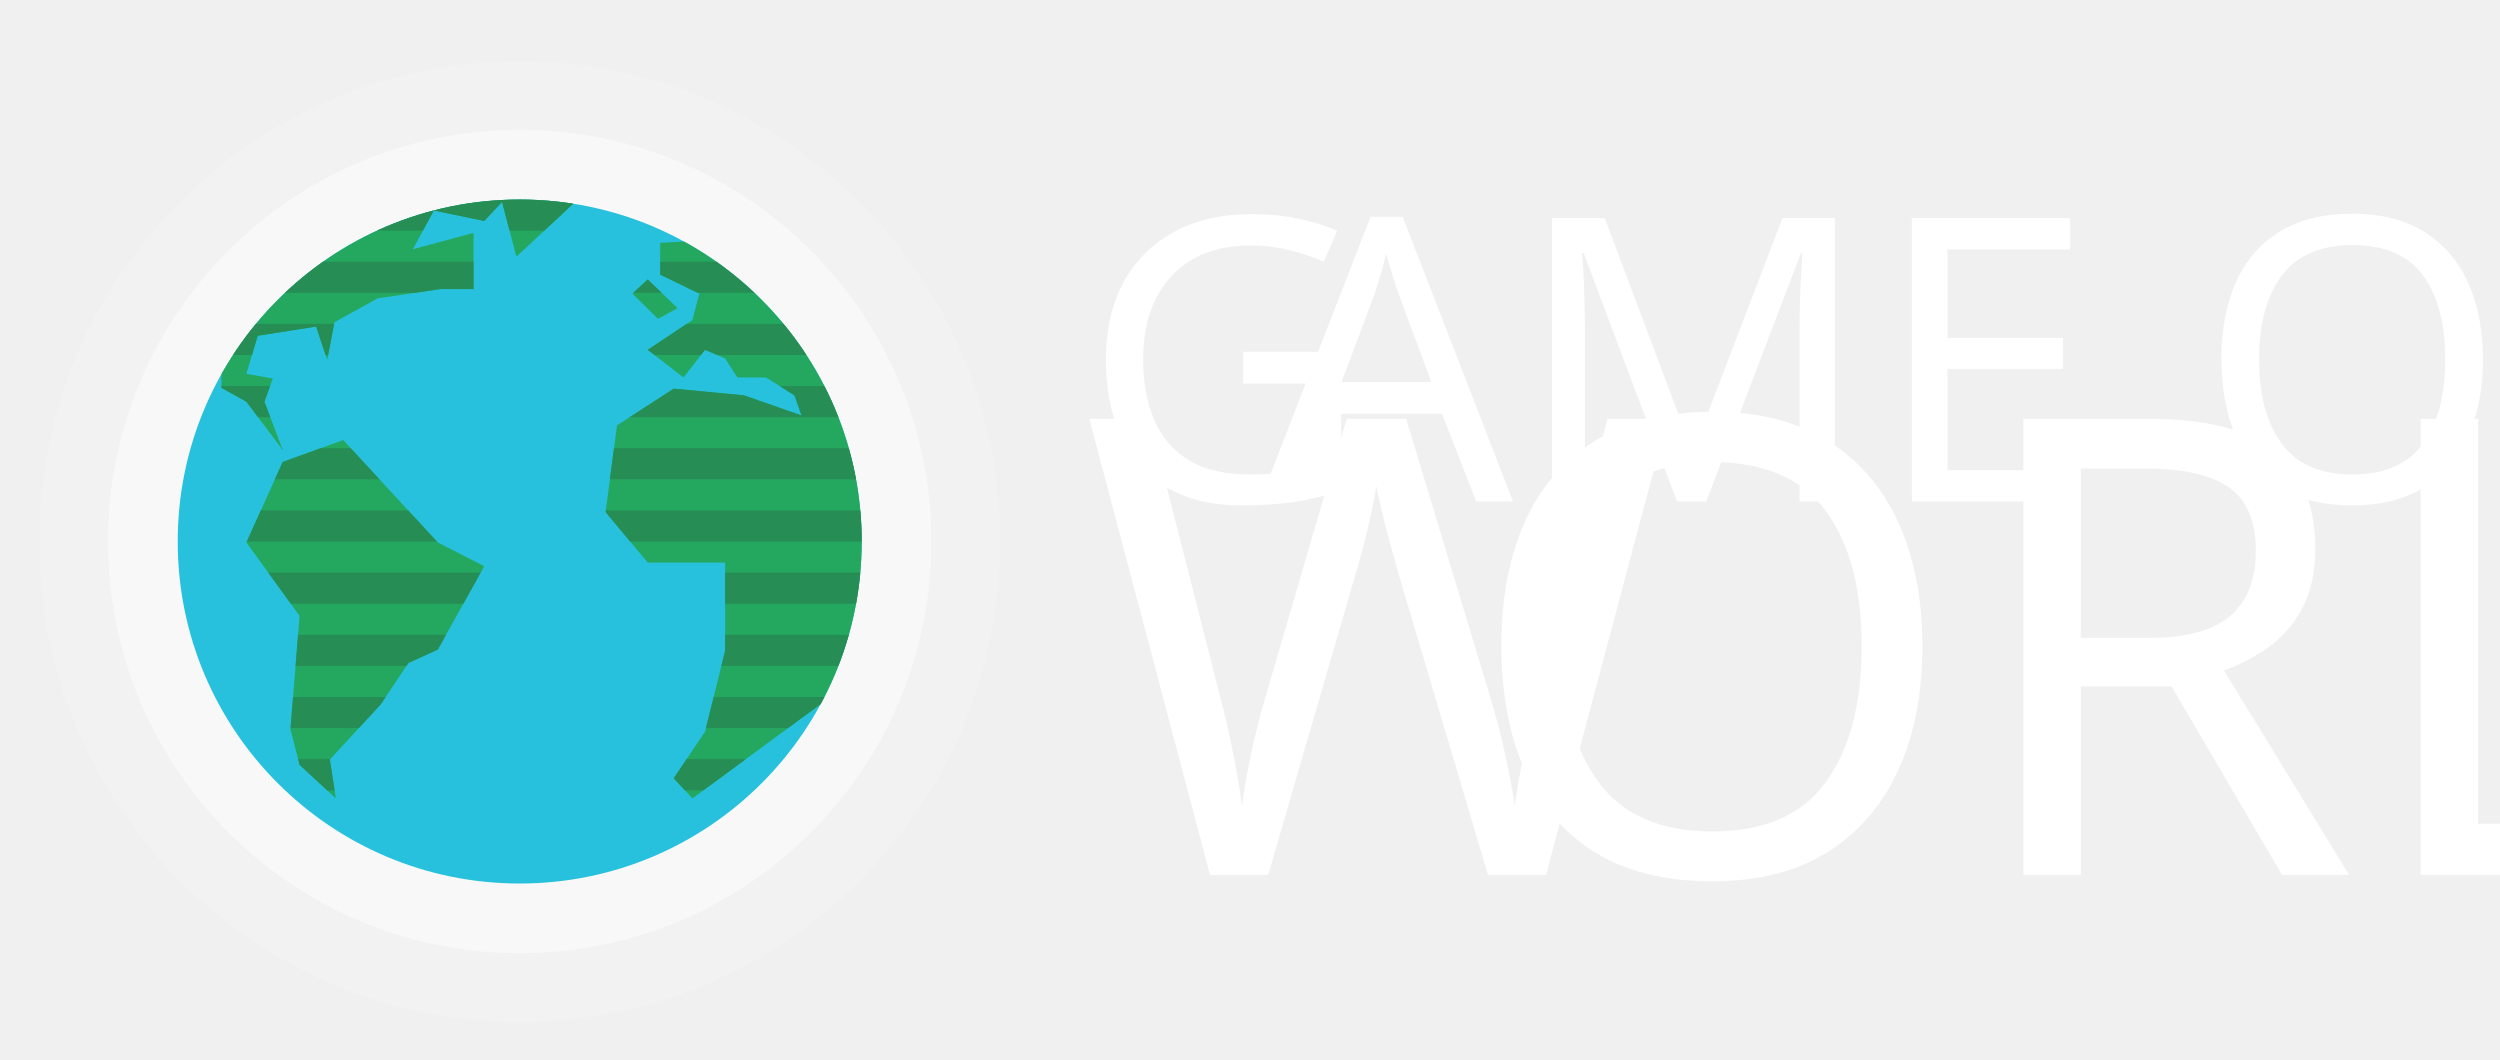
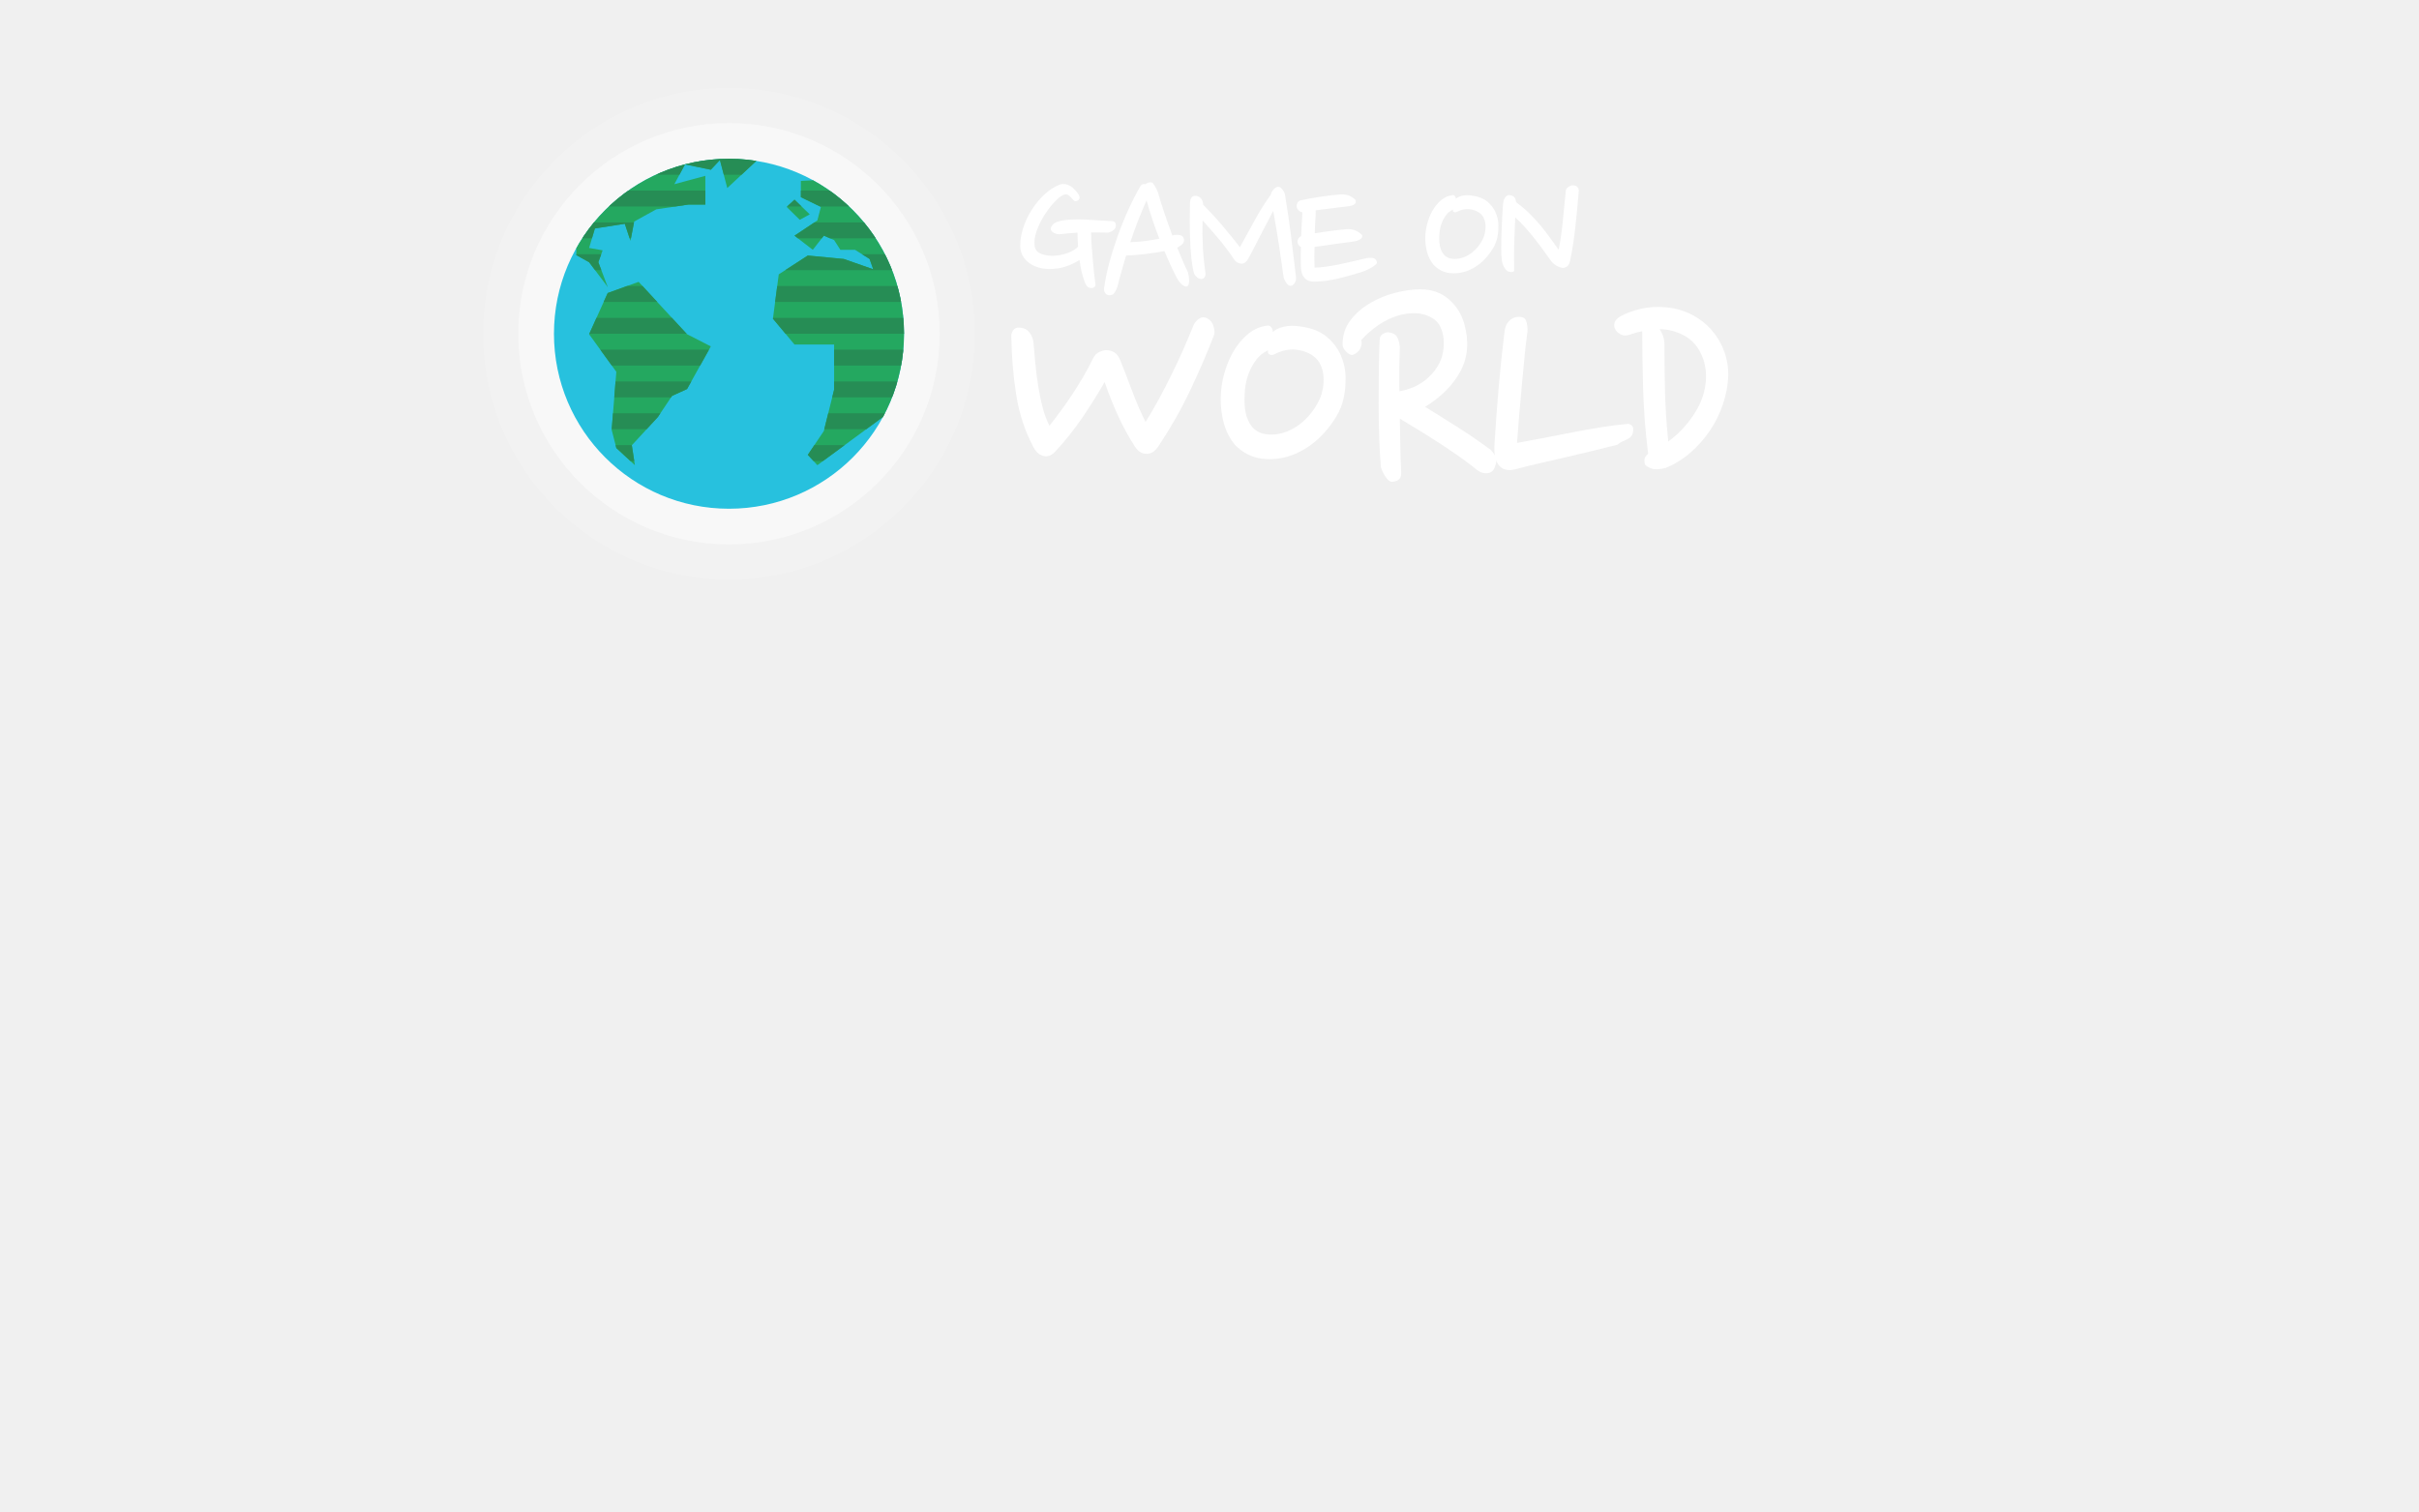
- <svg xmlns="http://www.w3.org/2000/svg" width="100%" height="100%" viewBox="0 0 677 287" version="1.1" xml:space="preserve" style="fill-rule:evenodd;clip-rule:evenodd;stroke-linejoin:round;stroke-miterlimit:1.414;">
-   <text x="292.911px" y="135.788px" style="font-family:'NanumPen';font-size:107.466px;fill:#fff;">G<tspan x="341.164px 385.225px 445.406px 484.094px 508.812px 550.616px " y="135.788px 135.788px 135.788px 135.788px 135.788px 135.788px ">AME ON</tspan>
-   </text>
-   <text x="292.911px" y="236.924px" style="font-family:'NanumPen';font-size:173px;fill:#fff;">W<tspan x="396.019px 463.316px 532.17px 599.294px " y="236.924px 236.924px 236.924px 236.924px ">ORLD</tspan>
-   </text>
-   <circle cx="140.737" cy="146.647" r="111.476" style="fill:#fff;fill-opacity:0.459;" />
-   <circle cx="140.737" cy="146.647" r="130.067" style="fill:#fff;fill-opacity:0.153;" />
-   <circle cx="140.737" cy="146.647" r="92.611" style="fill:#27c1de;" />
-   <clipPath id="_clip1">
-     <circle cx="140.737" cy="146.647" r="92.611" />
-   </clipPath>
-   <g clip-path="url(#_clip1)">
-     <clipPath id="_clip2">
-       <path d="M76.562,125.095l-9.839,21.799l14.405,19.888l-2.472,30.7l2.472,9.639l9.821,9.085l-1.625,-10.529l13.778,-14.946l7.515,-11.21l7.931,-3.611l12.585,-22.585l-12.585,-6.431l-25.614,-27.728l-16.372,5.929M187.505,216.206l-5.062,-5.46l8.484,-12.615l5.44,-21.902l0,-23.874l-20.957,0l-11.416,-13.686l3.085,-23.47l15.364,-9.95l19.027,1.814l15.595,5.455l-1.924,-5.455l-7.71,-4.842l-7.759,0l-3.305,-5.155l-5.44,-2.335l-5.84,7.49l-9.677,-7.49l12.095,-8.042l1.87,-7.176l-10.596,-5.157l0,-8.593l22.691,-1.231l91.441,74.137l-105.406,77.537M76.562,121.861l-4.957,-13.073l2.271,-6.298l-7.153,-1.262l3.062,-10.31l15.823,-2.484l3.003,9.047l1.953,-10.216l11.705,-6.471l16.913,-2.511l9.05,0l0,-15.216l-16.411,4.421l5.656,-10.484l13.656,2.829l4.82,-5.149l3.88,14.836l18.273,-17.055l-29.874,-10.365l-90.337,17.733l22.067,36.175l0,9.01l6.761,3.77l9.839,13.073M175.41,75.683l-4.168,3.83l6.96,6.831l5.278,-2.893l-8.07,-7.768" />
+ <svg xmlns="http://www.w3.org/2000/svg" width="100%" height="100%" viewBox="0 0 1280 800" version="1.1" xml:space="preserve" style="fill-rule:evenodd;clip-rule:evenodd;stroke-linejoin:round;stroke-miterlimit:1.414;">
+   <g transform="matrix(1.02516,0,0,1.02516,406.995,2.84215)">
+     <path d="M149.823,118.168C149.474,118.168 149.037,118.116 148.513,118.011C147.988,117.906 147.499,117.731 147.045,117.487C146.591,117.242 146.189,116.928 145.839,116.543C145.49,116.159 145.315,115.757 145.315,115.338C145.315,114.779 145.647,114.097 146.311,113.294C146.975,112.49 148.076,111.879 149.613,111.459C151.71,110.97 153.911,110.673 156.218,110.568C158.524,110.463 160.83,110.463 163.136,110.568C165.443,110.673 167.714,110.813 169.95,110.987C172.187,111.162 174.283,111.284 176.24,111.354C177.358,111.354 178.092,111.564 178.441,111.983C178.791,112.403 178.966,112.892 178.966,113.451C178.966,114.709 178.406,115.687 177.288,116.386C176.17,117.085 175.052,117.4 173.934,117.33C172.746,117.26 171.505,117.225 170.212,117.225C168.919,117.225 167.574,117.225 166.176,117.225C166.176,119.182 166.264,121.366 166.438,123.777C166.613,126.188 166.805,128.616 167.015,131.062C167.225,133.508 167.452,135.849 167.696,138.086C167.941,140.322 168.168,142.209 168.378,143.747C168.518,144.306 168.395,144.812 168.011,145.267C167.626,145.721 167.05,145.948 166.281,145.948C164.814,145.948 163.73,145.04 163.031,143.222C161.704,139.798 160.76,135.884 160.201,131.482C156.427,133.788 152.723,135.221 149.089,135.78C145.455,136.339 142.188,136.216 139.288,135.413C136.387,134.609 134.046,133.211 132.264,131.22C130.482,129.228 129.591,126.799 129.591,123.934C129.591,121.208 130.08,118.273 131.059,115.128C132.037,111.983 133.435,108.943 135.252,106.008C137.069,103.073 139.218,100.4 141.699,97.989C144.18,95.578 146.958,93.743 150.033,92.485C151.081,92.206 152.077,92.153 153.02,92.328C153.964,92.503 154.837,92.852 155.641,93.376C156.445,93.9 157.178,94.529 157.842,95.263C158.506,95.997 159.083,96.713 159.572,97.412C159.922,97.901 160.131,98.425 160.201,98.985C160.271,99.544 160.061,100.068 159.572,100.557C158.524,101.326 157.615,101.256 156.847,100.347C155.658,98.88 154.663,97.989 153.859,97.674C153.055,97.36 151.954,97.657 150.557,98.565C149.159,99.544 147.622,101.029 145.944,103.02C144.267,105.012 142.712,107.214 141.279,109.625C139.847,112.036 138.711,114.517 137.872,117.068C137.034,119.618 136.754,121.977 137.034,124.144C137.243,126.03 138.292,127.376 140.179,128.179C142.066,128.983 144.215,129.35 146.626,129.28C149.037,129.21 151.448,128.756 153.859,127.917C156.27,127.079 158.139,125.961 159.467,124.563C159.397,123.375 159.327,122.169 159.258,120.946C159.188,119.723 159.153,118.518 159.153,117.33C157.615,117.469 156.078,117.592 154.54,117.697C153.003,117.801 151.43,117.959 149.823,118.168Z" style="fill:white;fill-rule:nonzero;" />
+     <g transform="matrix(1,0,0,1,-3.76466,-1.26005)">
+       <path d="M183.683,145.948C183.333,147.136 182.879,148.202 182.32,149.145C181.761,150.089 181.167,150.63 180.538,150.77C179.21,151.12 178.197,150.91 177.498,150.141C176.799,149.372 176.519,148.394 176.659,147.206C177.218,143.013 178.127,138.593 179.385,133.945C180.643,129.298 182.11,124.65 183.788,120.003C185.465,115.355 187.299,110.848 189.291,106.48C191.283,102.112 193.327,98.146 195.424,94.582C195.773,94.023 196.175,93.691 196.629,93.586C197.084,93.481 197.485,93.498 197.835,93.638C198.184,93.359 198.604,93.114 199.093,92.904C199.582,92.695 200.071,92.59 200.56,92.59C200.77,92.59 200.997,92.625 201.242,92.695C201.486,92.765 201.748,92.974 202.028,93.324C202.308,93.673 202.639,94.18 203.024,94.844C203.408,95.508 203.88,96.469 204.439,97.727C205.417,101.291 206.553,104.96 207.846,108.734C209.139,112.507 210.484,116.281 211.882,120.055C212.092,119.985 212.284,119.933 212.458,119.898C212.633,119.863 212.825,119.811 213.035,119.741C213.804,119.671 214.677,119.706 215.656,119.846C216.634,119.985 217.298,120.475 217.648,121.313C218.067,122.361 217.997,123.27 217.438,124.039C216.879,124.807 215.865,125.576 214.398,126.345C215.306,128.581 216.215,130.765 217.123,132.897C218.032,135.028 218.975,137.107 219.954,139.134C220.024,139.484 220.128,140.025 220.268,140.759C220.408,141.493 220.495,142.227 220.53,142.96C220.565,143.694 220.513,144.376 220.373,145.005C220.233,145.634 219.954,146.053 219.534,146.263C219.045,146.472 218.539,146.437 218.014,146.158C217.49,145.878 216.984,145.511 216.494,145.057C216.005,144.603 215.568,144.114 215.184,143.589C214.8,143.065 214.503,142.593 214.293,142.174C213.105,139.868 211.969,137.544 210.886,135.203C209.803,132.862 208.772,130.503 207.794,128.127C204.858,128.686 201.661,129.175 198.202,129.595C194.742,130.014 191.335,130.294 187.981,130.433C187.212,133.089 186.461,135.692 185.727,138.243C184.993,140.794 184.312,143.362 183.683,145.948ZM198.569,101.92C195.354,109.118 192.558,116.316 190.182,123.515C194.865,123.375 199.861,122.781 205.173,121.732C202.657,115.373 200.456,108.769 198.569,101.92Z" style="fill:white;fill-rule:nonzero;" />
+     </g>
+     <g transform="matrix(1,0,0,1,-5.58023,-4.94484)">
+       <path d="M274.675,149.722C273.906,149.722 273.12,149.128 272.316,147.94C271.512,146.752 271.076,145.599 271.006,144.48C270.447,140.427 269.765,135.692 268.961,130.276C268.158,124.86 267.092,118.448 265.764,111.04C263.668,115.023 261.606,118.972 259.579,122.886C257.553,126.799 255.526,130.713 253.499,134.626C252.241,137.072 250.948,138.295 249.62,138.295C247.664,138.295 246.126,137.282 245.008,135.255C242.562,131.691 240.029,128.354 237.408,125.244C234.787,122.134 232.079,119.042 229.284,115.967C229.144,120.649 229.196,125.244 229.441,129.752C229.685,134.26 230.122,138.645 230.751,142.908C230.891,143.677 230.804,144.358 230.489,144.952C230.175,145.546 229.843,145.913 229.493,146.053C228.515,146.402 227.536,146.193 226.558,145.424C225.58,144.655 224.986,143.817 224.776,142.908C224.147,140.392 223.693,137.597 223.413,134.522C223.134,131.447 222.941,128.337 222.837,125.192C222.732,122.047 222.679,118.937 222.679,115.862C222.679,112.787 222.714,109.992 222.784,107.476C222.784,104.68 223.693,103.283 225.51,103.283C226.628,103.283 227.571,103.684 228.34,104.488C229.109,105.292 229.528,106.427 229.598,107.895C233.092,111.389 236.395,114.971 239.504,118.64C242.614,122.309 245.637,126.03 248.572,129.804C251.018,125.401 253.499,120.876 256.015,116.229C258.531,111.581 261.361,107.056 264.506,102.654C264.646,101.885 265.03,101.099 265.659,100.295C266.288,99.491 266.987,98.95 267.756,98.67C268.525,98.39 269.328,98.705 270.167,99.613C271.006,100.522 271.565,101.57 271.844,102.758C273.032,109.817 274.063,116.875 274.937,123.934C275.81,130.992 276.666,138.051 277.505,145.109C277.645,146.437 277.4,147.538 276.771,148.412C276.142,149.285 275.443,149.722 274.675,149.722Z" style="fill:white;fill-rule:nonzero;" />
+     </g>
+     <g transform="matrix(1,0,0,1,-5.32632,-1.23263)">
+       <path d="M311.365,119.846C311.644,120.544 311.365,121.226 310.526,121.89C309.688,122.554 308.36,122.99 306.543,123.2C303.398,123.619 300.183,124.056 296.898,124.51C293.614,124.965 290.259,125.436 286.835,125.926C286.695,129.49 286.695,133.054 286.835,136.618C288.442,136.618 290.382,136.461 292.653,136.146C294.924,135.832 297.248,135.43 299.624,134.941C302,134.452 304.289,133.945 306.49,133.421C308.692,132.897 310.561,132.46 312.099,132.111C312.867,131.901 313.671,131.744 314.51,131.639C315.348,131.534 316.1,131.534 316.764,131.639C317.428,131.744 317.969,132.006 318.388,132.425C318.808,132.844 319.017,133.438 319.017,134.207C319.017,134.417 318.773,134.731 318.284,135.151C317.794,135.57 317.183,136.007 316.449,136.461C315.715,136.915 314.947,137.335 314.143,137.719C313.339,138.103 312.623,138.4 311.994,138.61C307.661,140.008 303.398,141.213 299.205,142.227C295.012,143.24 290.923,143.782 286.94,143.851C284.633,143.921 282.886,143.31 281.698,142.017C280.51,140.724 279.881,138.855 279.811,136.409C279.672,132.984 279.672,129.525 279.811,126.03C278.623,125.332 278.029,124.353 278.029,123.095C278.169,121.767 278.798,120.859 279.916,120.37C280.056,118.343 280.161,116.299 280.231,114.237C280.301,112.176 280.405,110.131 280.545,108.105C279.776,107.965 279.095,107.581 278.501,106.952C277.907,106.323 277.61,105.624 277.61,104.855C277.61,104.226 277.75,103.649 278.029,103.125C278.309,102.601 278.833,102.199 279.602,101.92C280.86,101.64 282.397,101.326 284.214,100.976C286.031,100.627 287.901,100.312 289.823,100.033C291.744,99.753 293.596,99.509 295.378,99.299C297.161,99.089 298.681,98.95 299.939,98.88C301.406,98.74 302.821,98.88 304.184,99.299C305.547,99.718 306.822,100.522 308.01,101.71C308.29,102.688 308.098,103.422 307.434,103.911C306.77,104.401 305.914,104.715 304.866,104.855C303.817,104.995 302.559,105.152 301.092,105.327C299.624,105.501 298.104,105.694 296.532,105.903C294.959,106.113 293.387,106.305 291.814,106.48C290.242,106.655 288.757,106.847 287.359,107.056C287.359,107.196 287.376,107.353 287.411,107.528C287.446,107.703 287.464,107.86 287.464,108C287.324,109.817 287.219,111.634 287.149,113.451C287.079,115.268 287.01,117.085 286.94,118.902C289.875,118.413 292.88,117.976 295.955,117.592C299.03,117.207 301.476,116.945 303.293,116.805C304.761,116.666 306.193,116.84 307.591,117.33C308.989,117.819 310.247,118.657 311.365,119.846Z" style="fill:white;fill-rule:nonzero;" />
+     </g>
+     <g transform="matrix(1,0,0,1,-3.67221,-3.82044)">
+       <path d="M379.504,123.724C379.085,125.681 378.333,127.55 377.25,129.333C376.167,131.115 374.926,132.774 373.529,134.312C372.131,135.849 370.611,137.177 368.969,138.295C367.326,139.414 365.667,140.287 363.989,140.916C360.914,142.034 357.857,142.401 354.817,142.017C351.777,141.633 349.069,140.252 346.692,137.876C345.085,135.919 343.949,133.718 343.285,131.272C342.622,128.826 342.307,126.327 342.342,123.777C342.377,121.226 342.726,118.762 343.39,116.386C344.054,114.01 344.91,111.879 345.959,109.992C347.217,107.755 348.719,105.903 350.466,104.436C352.213,102.968 354.135,102.094 356.232,101.815C356.791,101.675 357.245,101.815 357.595,102.234C357.944,102.654 358.119,103.143 358.119,103.702C358.818,103.003 359.901,102.479 361.369,102.129C362.836,101.78 364.478,101.745 366.295,102.025C369.65,102.444 372.306,103.457 374.263,105.065C376.219,106.672 377.669,108.541 378.613,110.673C379.556,112.805 380.046,115.041 380.081,117.382C380.115,119.723 379.923,121.837 379.504,123.724ZM356.651,109.258C355.253,109.887 354.083,110.813 353.139,112.036C352.196,113.259 351.427,114.639 350.833,116.177C350.239,117.714 349.855,119.374 349.68,121.156C349.505,122.938 349.488,124.668 349.628,126.345C349.837,128.791 350.571,130.8 351.829,132.373C353.087,133.945 355.044,134.731 357.699,134.731C359.237,134.731 360.757,134.434 362.26,133.84C363.762,133.246 365.142,132.46 366.4,131.482C367.658,130.503 368.811,129.333 369.86,127.97C370.908,126.607 371.747,125.192 372.376,123.724C372.725,122.955 373.005,121.995 373.214,120.841C373.424,119.688 373.494,118.5 373.424,117.277C373.354,116.054 373.074,114.884 372.585,113.765C372.096,112.647 371.327,111.704 370.279,110.935C368.811,109.887 367.064,109.258 365.038,109.048C363.011,108.838 360.879,109.293 358.643,110.411C358.224,110.69 357.752,110.743 357.228,110.568C356.704,110.393 356.511,109.957 356.651,109.258Z" style="fill:white;fill-rule:nonzero;" />
+     </g>
+     <g transform="matrix(1,0,0,1,-5.73807,-7.11802)">
+       <path d="M423.637,102.968C423.148,108.908 422.571,114.971 421.907,121.156C421.244,127.341 420.352,133.159 419.234,138.61C418.955,139.938 418.57,140.881 418.081,141.44C417.592,141.999 416.893,142.384 415.985,142.593C415.216,142.733 414.15,142.489 412.787,141.86C411.425,141.231 410.289,140.322 409.38,139.134C408.192,137.527 406.917,135.762 405.554,133.84C404.191,131.918 402.724,129.962 401.151,127.97C399.579,125.978 397.936,124.004 396.224,122.047C394.512,120.09 392.712,118.273 390.826,116.596C390.616,121.208 390.441,125.768 390.301,130.276C390.162,134.784 390.162,139.309 390.301,143.851C390.301,144.48 389.742,144.795 388.624,144.795C387.296,144.795 386.213,144.114 385.374,142.751C384.536,141.388 384.047,140.008 383.907,138.61C383.697,137.212 383.592,135.203 383.592,132.582C383.592,129.962 383.645,127.219 383.75,124.353C383.854,121.488 383.977,118.727 384.116,116.072C384.256,113.416 384.396,111.319 384.536,109.782C384.676,108.105 385.077,106.882 385.741,106.113C386.405,105.344 387.052,104.995 387.681,105.065C389.078,105.204 390.004,105.606 390.459,106.27C390.913,106.934 391.175,107.755 391.245,108.734C393.761,110.551 396.084,112.507 398.216,114.604C400.348,116.701 402.304,118.832 404.086,120.999C405.869,123.165 407.511,125.314 409.013,127.446C410.516,129.577 411.931,131.517 413.259,133.264C414.098,129.071 414.779,124.388 415.303,119.217C415.827,114.045 416.369,108.629 416.928,102.968C416.858,102.269 417.277,101.588 418.186,100.924C419.095,100.26 419.933,99.963 420.702,100.033C422.659,100.173 423.637,101.151 423.637,102.968Z" style="fill:white;fill-rule:nonzero;" />
+     </g>
+   </g>
+   <g transform="matrix(1.63946,0,0,1.63946,346.407,-374.978)">
+     <g transform="matrix(1,0,0,1,-0.249854,-0.616754)">
+       <path d="M180.732,337.679C178.568,343.276 176.05,349.115 173.177,355.196C170.304,361.278 166.89,367.304 162.935,373.274C161.816,374.99 160.547,375.848 159.129,375.848C158.234,375.848 157.488,375.643 156.891,375.232C156.294,374.822 155.771,374.281 155.324,373.609C153.384,370.625 151.63,367.453 150.063,364.095C148.496,360.737 146.966,356.931 145.474,352.678C143.31,356.484 140.903,360.327 138.254,364.207C135.605,368.087 132.713,371.707 129.579,375.065C128.982,375.736 128.367,376.184 127.732,376.408C127.098,376.632 126.594,376.706 126.221,376.632C124.654,376.408 123.423,375.438 122.527,373.721C119.766,368.572 117.901,362.901 116.931,356.708C115.961,350.514 115.438,344.171 115.364,337.679C115.364,337.082 115.587,336.485 116.035,335.888C116.483,335.291 117.155,335.03 118.05,335.104C119.393,335.179 120.438,335.683 121.184,336.616C121.93,337.548 122.378,338.686 122.527,340.029C122.677,341.895 122.863,344.003 123.087,346.354C123.311,348.704 123.609,351.111 123.982,353.573C124.356,356.036 124.841,358.424 125.438,360.737C126.035,363.05 126.781,365.065 127.676,366.781C128.796,365.364 129.99,363.797 131.258,362.08C132.527,360.364 133.777,358.573 135.008,356.708C136.239,354.842 137.414,352.958 138.534,351.055C139.653,349.152 140.66,347.268 141.556,345.402C142.153,344.134 142.899,343.313 143.795,342.94C144.69,342.567 145.399,342.38 145.921,342.38C148.16,342.38 149.69,343.462 150.511,345.626C151.779,348.76 153.066,352.081 154.372,355.588C155.678,359.095 157.115,362.416 158.682,365.55C160.025,363.461 161.405,361.11 162.823,358.498C164.241,355.887 165.622,353.219 166.965,350.495C168.308,347.772 169.595,345.029 170.826,342.268C172.058,339.507 173.158,336.895 174.128,334.433C174.502,333.537 175.136,332.791 176.031,332.194C176.927,331.597 177.897,331.635 178.942,332.306C179.762,332.828 180.341,333.668 180.677,334.825C181.012,335.981 181.031,336.933 180.732,337.679Z" style="fill:white;fill-rule:nonzero;" />
+     </g>
+     <path d="M222.372,357.267C221.924,359.357 221.122,361.353 219.965,363.256C218.808,365.158 217.484,366.931 215.991,368.572C214.499,370.214 212.876,371.632 211.122,372.826C209.369,374.02 207.596,374.953 205.805,375.624C202.522,376.818 199.257,377.21 196.011,376.799C192.765,376.389 189.874,374.915 187.337,372.378C185.62,370.289 184.408,367.938 183.699,365.326C182.99,362.715 182.654,360.047 182.691,357.323C182.729,354.599 183.102,351.969 183.811,349.432C184.52,346.895 185.434,344.619 186.553,342.604C187.896,340.216 189.501,338.239 191.366,336.671C193.232,335.104 195.284,334.172 197.522,333.873C198.119,333.724 198.604,333.873 198.978,334.321C199.351,334.769 199.537,335.291 199.537,335.888C200.283,335.142 201.44,334.582 203.007,334.209C204.574,333.836 206.328,333.799 208.268,334.097C211.85,334.545 214.686,335.627 216.775,337.343C218.864,339.059 220.413,341.056 221.42,343.332C222.428,345.607 222.95,347.995 222.987,350.495C223.025,352.995 222.819,355.252 222.372,357.267ZM197.97,341.82C196.478,342.492 195.228,343.481 194.22,344.787C193.213,346.093 192.392,347.566 191.758,349.208C191.124,350.85 190.713,352.622 190.527,354.525C190.34,356.428 190.321,358.275 190.471,360.065C190.695,362.677 191.478,364.823 192.821,366.502C194.164,368.181 196.254,369.02 199.09,369.02C200.731,369.02 202.354,368.703 203.959,368.069C205.563,367.434 207.037,366.595 208.38,365.55C209.723,364.506 210.954,363.256 212.074,361.8C213.193,360.345 214.089,358.834 214.76,357.267C215.133,356.446 215.432,355.42 215.656,354.189C215.879,352.958 215.954,351.689 215.879,350.383C215.805,349.077 215.506,347.827 214.984,346.634C214.462,345.44 213.641,344.432 212.521,343.611C210.954,342.492 209.089,341.82 206.925,341.597C204.761,341.373 202.485,341.858 200.097,343.052C199.649,343.35 199.145,343.406 198.586,343.22C198.026,343.033 197.821,342.567 197.97,341.82Z" style="fill:white;fill-rule:nonzero;" />
+     <path d="M234.348,379.094C234.125,376.333 233.957,373.199 233.845,369.692C233.733,366.184 233.677,362.584 233.677,358.89C233.677,355.196 233.695,351.559 233.733,347.977C233.77,344.395 233.863,341.149 234.013,338.239C234.013,337.492 234.367,336.914 235.076,336.504C235.785,336.093 236.363,335.925 236.811,336C238.154,336.149 239.068,336.616 239.553,337.399C240.038,338.183 240.355,339.283 240.505,340.701C240.43,343.089 240.374,345.477 240.337,347.865C240.3,350.253 240.318,352.641 240.393,355.029C243.751,354.432 246.568,353.2 248.844,351.335C251.12,349.469 252.743,347.342 253.713,344.955C254.086,344.059 254.366,342.977 254.552,341.708C254.739,340.44 254.758,339.153 254.608,337.847C254.459,336.541 254.105,335.31 253.545,334.153C252.985,332.996 252.146,332.082 251.026,331.411C249.385,330.441 247.594,329.918 245.654,329.844C243.713,329.769 241.717,330.049 239.665,330.683C237.613,331.317 235.598,332.306 233.621,333.649C231.643,334.993 229.796,336.597 228.08,338.462C228.304,339.582 228.155,340.57 227.632,341.429C227.11,342.287 226.364,342.902 225.394,343.276C224.797,343.425 224.088,343.108 223.267,342.324C222.446,341.541 222.036,340.738 222.036,339.918C222.036,336.933 222.875,334.34 224.554,332.138C226.233,329.937 228.341,328.09 230.878,326.598C233.416,325.105 236.139,323.986 239.05,323.24C241.96,322.493 244.646,322.12 247.109,322.12C250.765,322.12 253.825,323.184 256.287,325.31C258.75,327.437 260.429,330.105 261.324,333.314C262.891,338.91 262.5,343.947 260.149,348.424C257.798,352.902 253.974,356.782 248.676,360.065C252.556,362.453 256.194,364.729 259.589,366.893C262.985,369.057 266.399,371.408 269.831,373.945C270.279,374.393 270.783,375.046 271.342,375.904C271.902,376.762 271.809,378.049 271.062,379.766C270.615,380.81 269.85,381.389 268.768,381.501C267.686,381.613 266.622,381.295 265.578,380.549C263.936,379.206 262.089,377.807 260.037,376.352C257.985,374.897 255.84,373.441 253.601,371.986C251.362,370.531 249.124,369.113 246.885,367.733C244.646,366.352 242.52,365.065 240.505,363.871C240.579,366.856 240.635,369.822 240.673,372.77C240.71,375.717 240.803,378.609 240.952,381.445C240.952,382.489 240.654,383.217 240.057,383.627C239.46,384.038 238.714,384.243 237.818,384.243C237.371,384.168 236.96,383.926 236.587,383.515C236.214,383.105 235.86,382.62 235.524,382.06C235.188,381.501 234.908,380.941 234.684,380.381C234.46,379.822 234.348,379.393 234.348,379.094Z" style="fill:white;fill-rule:nonzero;" />
+     <path d="M281.696,335.888C281.323,338.5 280.987,341.391 280.689,344.563C280.39,347.734 280.092,350.943 279.793,354.189C279.495,357.435 279.215,360.588 278.954,363.647C278.693,366.707 278.487,369.393 278.338,371.707C280.875,371.259 283.692,370.736 286.789,370.139C289.886,369.542 293.039,368.927 296.247,368.293C299.456,367.658 302.609,367.099 305.706,366.614C308.803,366.129 311.619,365.774 314.157,365.55C314.381,365.55 314.642,365.625 314.94,365.774C315.537,366.073 315.836,366.558 315.836,367.229C315.836,368.199 315.649,368.927 315.276,369.412C314.903,369.897 314.455,370.27 313.933,370.531C313.41,370.792 312.869,371.035 312.31,371.259C311.75,371.483 311.246,371.818 310.799,372.266C308.485,372.863 305.948,373.497 303.187,374.169C300.426,374.841 297.591,375.512 294.68,376.184C291.77,376.855 288.86,377.527 285.95,378.199C283.039,378.87 280.316,379.542 277.778,380.213C275.465,380.81 273.712,380.4 272.518,378.982C271.324,377.564 270.839,375.251 271.062,372.042C271.436,365.998 271.883,359.935 272.406,353.853C272.928,347.772 273.562,341.708 274.308,335.664C274.458,334.396 274.887,333.351 275.596,332.53C276.305,331.709 277.181,331.224 278.226,331.075C279.942,330.851 280.969,331.28 281.304,332.362C281.64,333.444 281.771,334.619 281.696,335.888Z" style="fill:white;fill-rule:nonzero;" />
+     <path d="M314.94,336.671C313.821,337.119 312.851,337.157 312.03,336.783C311.209,336.41 310.612,335.925 310.239,335.328C309.717,334.582 309.567,333.799 309.791,332.978C310.015,332.157 310.649,331.448 311.694,330.851C313.41,329.881 315.574,329.079 318.186,328.444C320.798,327.81 323.596,327.642 326.581,327.941C329.566,328.239 332.308,329.041 334.808,330.347C337.308,331.653 339.435,333.314 341.188,335.328C342.942,337.343 344.285,339.638 345.218,342.212C346.151,344.787 346.58,347.492 346.505,350.327C346.356,353.312 345.778,356.297 344.77,359.282C343.763,362.267 342.382,365.065 340.629,367.677C338.875,370.289 336.786,372.658 334.361,374.785C331.935,376.911 329.268,378.572 326.357,379.766C324.343,380.288 322.813,380.363 321.768,379.99C320.723,379.616 320.014,379.169 319.641,378.646C319.492,378.273 319.436,377.77 319.473,377.135C319.511,376.501 319.903,375.848 320.649,375.176C319.753,367.938 319.212,360.942 319.026,354.189C318.839,347.436 318.746,341.261 318.746,335.664C317.477,335.888 316.209,336.224 314.94,336.671ZM327.141,335.216C326.693,335.142 326.227,335.086 325.742,335.048C325.257,335.011 324.79,334.993 324.343,334.993C324.79,335.589 325.163,336.317 325.462,337.175C325.76,338.033 325.91,338.873 325.91,339.694C325.91,344.246 325.966,349.133 326.078,354.357C326.189,359.58 326.544,365.214 327.141,371.259C330.424,368.871 333.241,365.867 335.592,362.248C337.942,358.629 339.192,354.805 339.342,350.775C339.416,347.044 338.483,343.742 336.543,340.869C334.603,337.996 331.469,336.112 327.141,335.216Z" style="fill:white;fill-rule:nonzero;" />
+   </g>
+   <g transform="matrix(0.922689,0,0,0.922689,65.5536,-11.0218)">
+     <circle cx="347.011" cy="203.393" r="120.816" style="fill:white;fill-opacity:0.459;" />
+   </g>
+   <g transform="matrix(1.07657,0,0,1.07657,12.1548,-42.3203)">
+     <circle cx="347.011" cy="203.393" r="120.816" style="fill:white;fill-opacity:0.153;" />
+   </g>
+   <g transform="matrix(0.766547,0,0,0.766547,119.737,20.7364)">
+     <circle cx="347.011" cy="203.393" r="120.816" style="fill:rgb(39,193,222);" />
+     <clipPath id="_clip1">
+       <circle cx="347.011" cy="203.393" r="120.816" />
    </clipPath>
-     <g clip-path="url(#_clip2)">
-       <rect x="-20.359" y="42.1" width="313.271" height="251.736" style="fill:#24a860;" />
-       <g id="Layer2">
-         <rect x="-57.076" y="171.904" width="395.627" height="8.419" style="fill:#268d55;" />
-         <rect x="-57.076" y="155.066" width="395.627" height="8.419" style="fill:#268d55;" />
-         <rect x="-57.076" y="188.743" width="395.627" height="8.419" style="fill:#268d55;" />
-         <rect x="-57.076" y="222.419" width="395.627" height="8.419" style="fill:#268d55;" />
-         <rect x="-57.076" y="205.581" width="395.627" height="8.419" style="fill:#268d55;" />
-         <rect x="-57.076" y="70.874" width="395.627" height="8.419" style="fill:#268d55;" />
-         <rect x="-57.076" y="54.036" width="395.627" height="8.419" style="fill:#268d55;" />
-         <rect x="-57.076" y="87.712" width="395.627" height="8.419" style="fill:#268d55;" />
-         <rect x="-57.076" y="121.389" width="395.627" height="8.419" style="fill:#268d55;" />
-         <rect x="-57.076" y="104.551" width="395.627" height="8.419" style="fill:#268d55;" />
-         <rect x="-57.076" y="138.228" width="395.627" height="8.419" style="fill:#268d55;" />
+     <g clip-path="url(#_clip1)">
+       <g transform="matrix(1.30455,0,0,1.30455,-156.203,-27.0517)">
+         <clipPath id="_clip2">
+           <path d="M321.562,155.095L311.723,176.894L326.128,196.782L323.656,227.482L326.128,237.121L335.949,246.206L334.324,235.677L348.102,220.731L355.617,209.521L363.548,205.91L376.133,183.325L363.548,176.894L337.934,149.166L321.562,155.095M432.505,246.206L427.443,240.746L435.927,228.131L441.367,206.229L441.367,182.355L420.41,182.355L408.994,168.669L412.079,145.199L427.443,135.249L446.47,137.063L462.065,142.518L460.141,137.063L452.431,132.221L444.672,132.221L441.367,127.066L435.927,124.731L430.087,132.221L420.41,124.731L432.505,116.689L434.375,109.513L423.779,104.356L423.779,95.763L446.47,94.532L537.911,168.669L432.505,246.206M321.562,151.861L316.605,138.788L318.876,132.49L311.723,131.228L314.785,120.918L330.608,118.434L333.611,127.481L335.564,117.265L347.269,110.794L364.182,108.283L373.232,108.283L373.232,93.067L356.821,97.488L362.477,87.004L376.133,89.833L380.953,84.684L384.833,99.52L403.106,82.465L373.232,72.1L282.895,89.833L304.962,126.008L304.962,135.018L311.723,138.788L321.562,151.861M420.41,105.683L416.242,109.513L423.202,116.344L428.48,113.451L420.41,105.683" />
+         </clipPath>
+         <g clip-path="url(#_clip2)">
+           <rect x="224.641" y="72.1" width="313.271" height="251.736" style="fill:rgb(36,168,96);" />
+           <g id="Layer2" transform="matrix(1,0,0,0.561642,9.04862,29.5799)">
+             <g transform="matrix(1,0,0,0.874715,-20.7244,251.703)">
+               <rect x="199.599" y="63.014" width="395.627" height="17.137" style="fill:rgb(38,141,85);" />
+             </g>
+             <g transform="matrix(1,0,0,0.874715,-20.7244,221.723)">
+               <rect x="199.599" y="63.014" width="395.627" height="17.137" style="fill:rgb(38,141,85);" />
+             </g>
+             <g transform="matrix(1,0,0,0.874715,-20.7244,281.684)">
+               <rect x="199.599" y="63.014" width="395.627" height="17.137" style="fill:rgb(38,141,85);" />
+             </g>
+             <g transform="matrix(1,0,0,0.874715,-20.7244,341.645)">
+               <rect x="199.599" y="63.014" width="395.627" height="17.137" style="fill:rgb(38,141,85);" />
+             </g>
+             <g transform="matrix(1,0,0,0.874715,-20.7244,311.664)">
+               <rect x="199.599" y="63.014" width="395.627" height="17.137" style="fill:rgb(38,141,85);" />
+             </g>
+             <g transform="matrix(1,0,0,0.874715,-20.7244,71.8196)">
+               <rect x="199.599" y="63.014" width="395.627" height="17.137" style="fill:rgb(38,141,85);" />
+             </g>
+             <g transform="matrix(1,0,0,0.874715,-20.7244,41.839)">
+               <rect x="199.599" y="63.014" width="395.627" height="17.137" style="fill:rgb(38,141,85);" />
+             </g>
+             <g transform="matrix(1,0,0,0.874715,-20.7244,101.8)">
+               <rect x="199.599" y="63.014" width="395.627" height="17.137" style="fill:rgb(38,141,85);" />
+             </g>
+             <g transform="matrix(1,0,0,0.874715,-20.7244,161.761)">
+               <rect x="199.599" y="63.014" width="395.627" height="17.137" style="fill:rgb(38,141,85);" />
+             </g>
+             <g transform="matrix(1,0,0,0.874715,-20.7244,131.781)">
+               <rect x="199.599" y="63.014" width="395.627" height="17.137" style="fill:rgb(38,141,85);" />
+             </g>
+             <g transform="matrix(1,0,0,0.874715,-20.7244,191.742)">
+               <rect x="199.599" y="63.014" width="395.627" height="17.137" style="fill:rgb(38,141,85);" />
+             </g>
+           </g>
+         </g>
      </g>
    </g>
  </g>
</svg>
